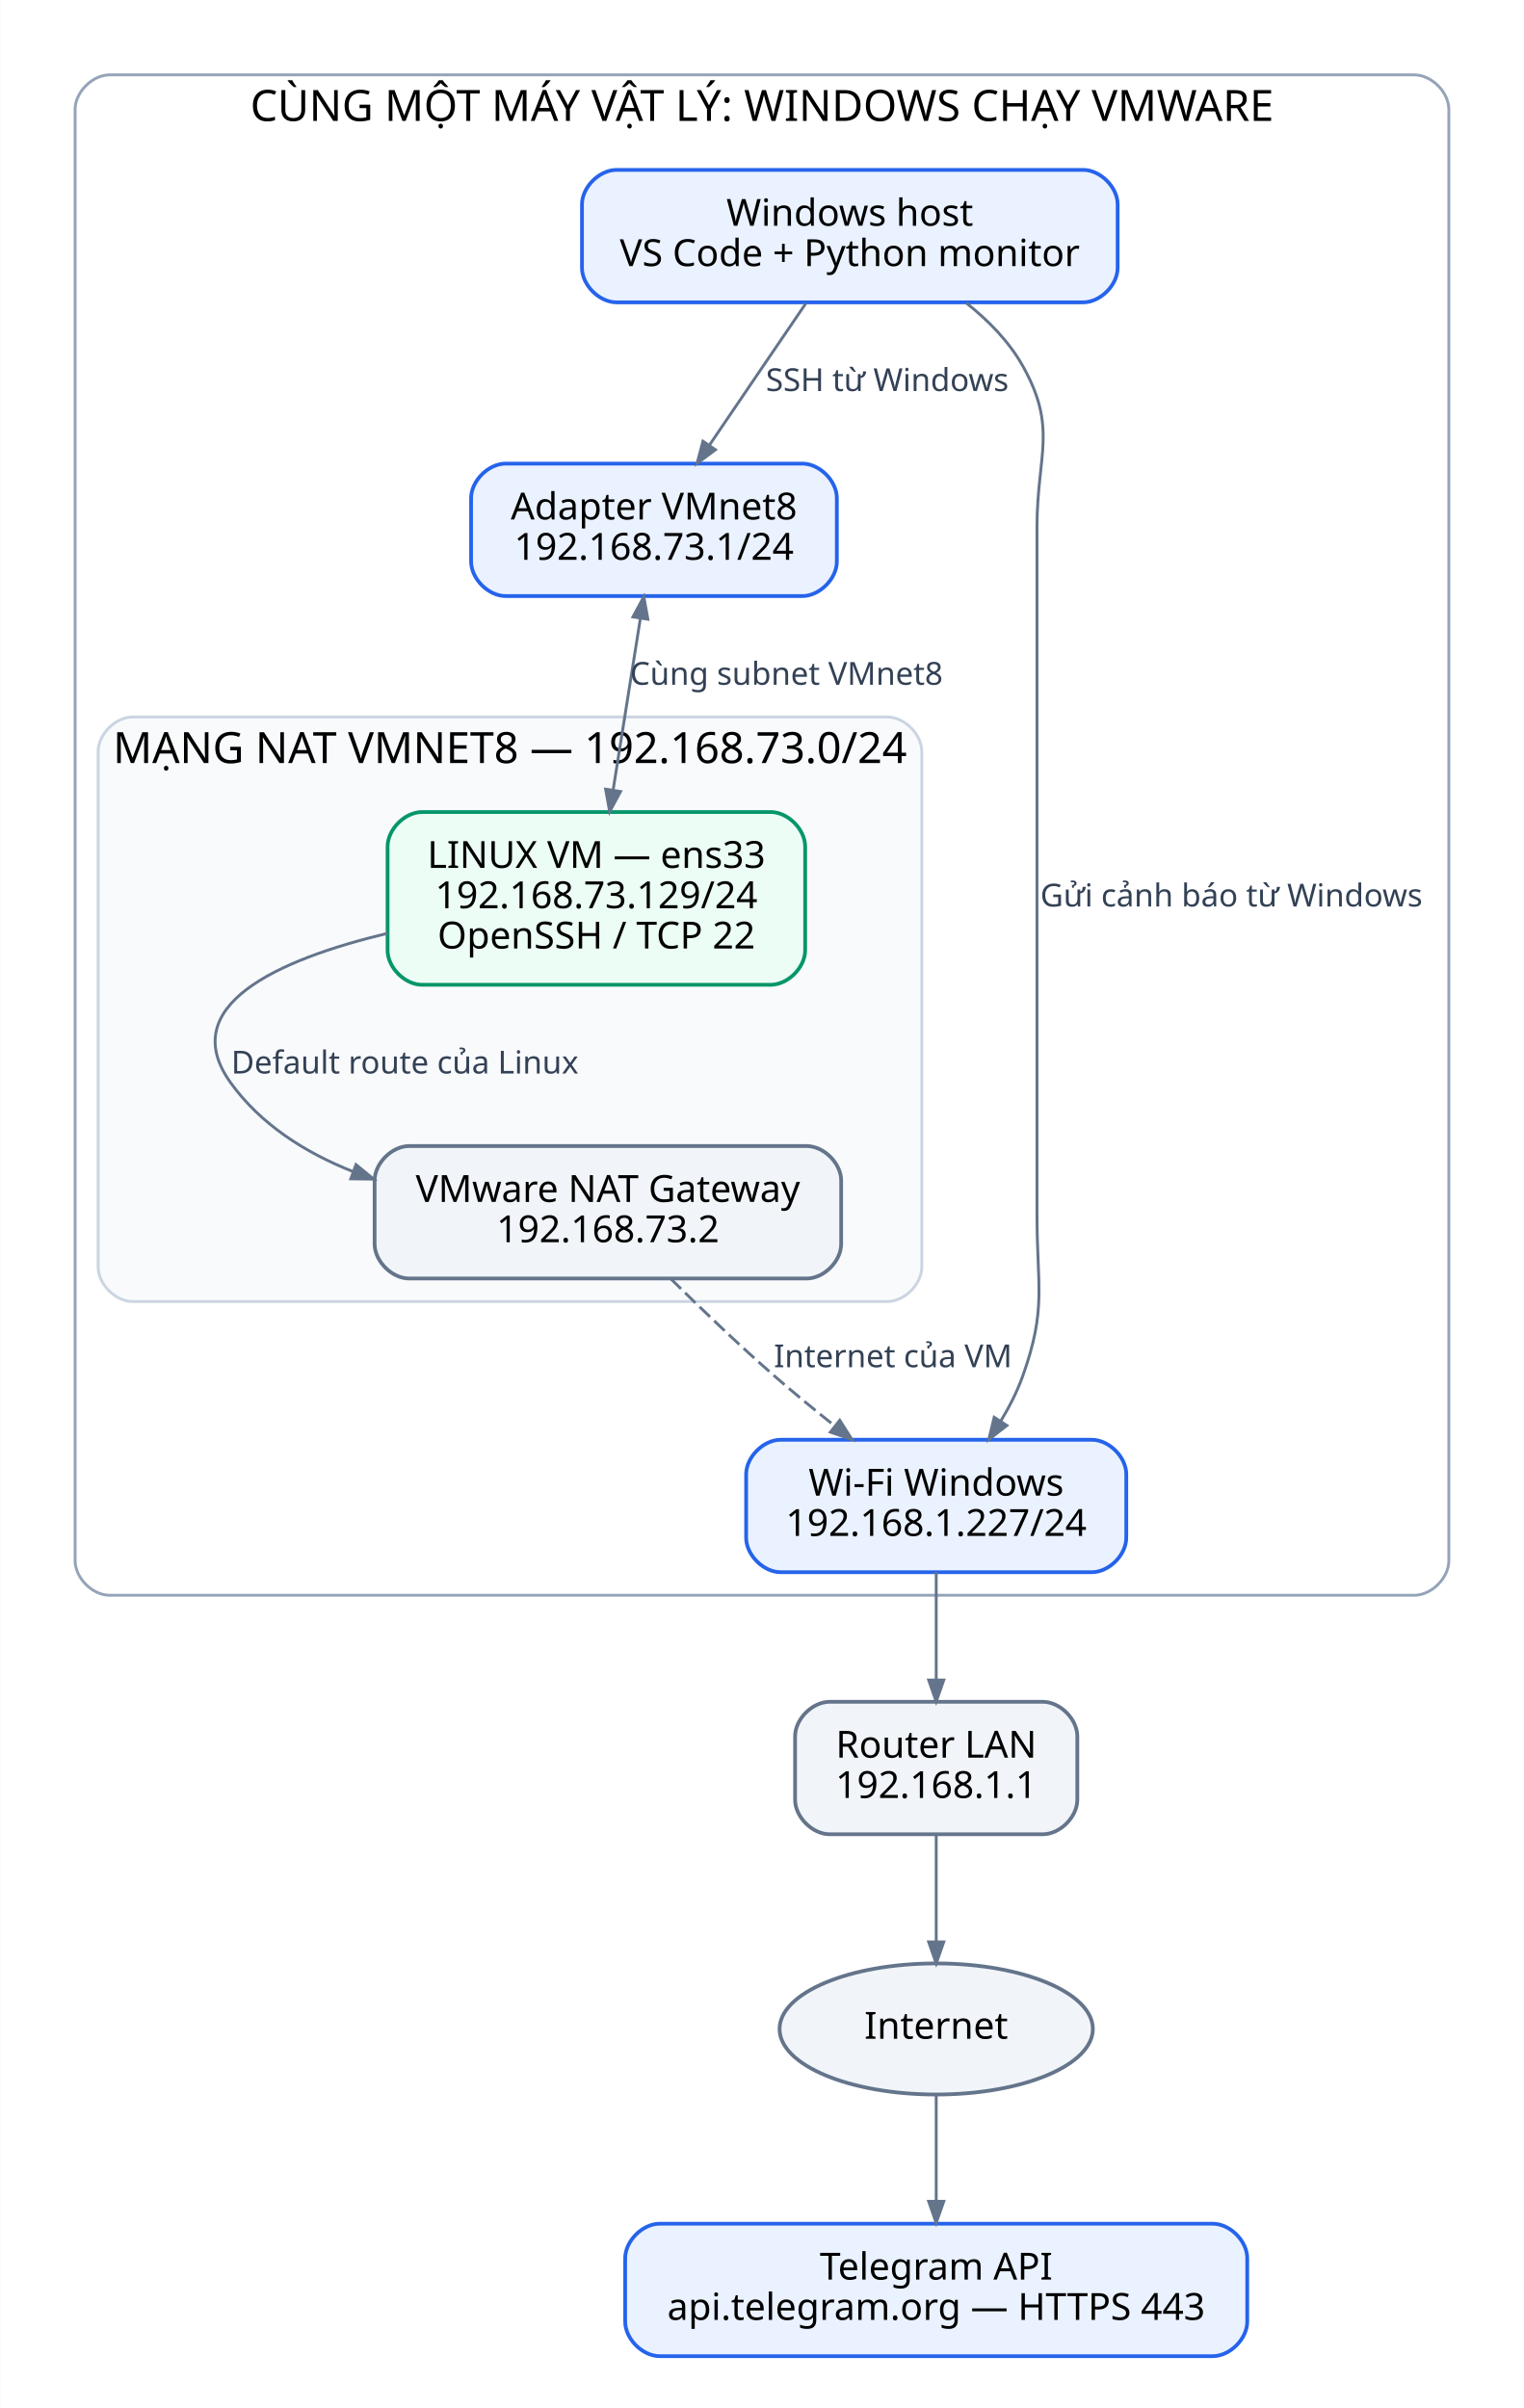
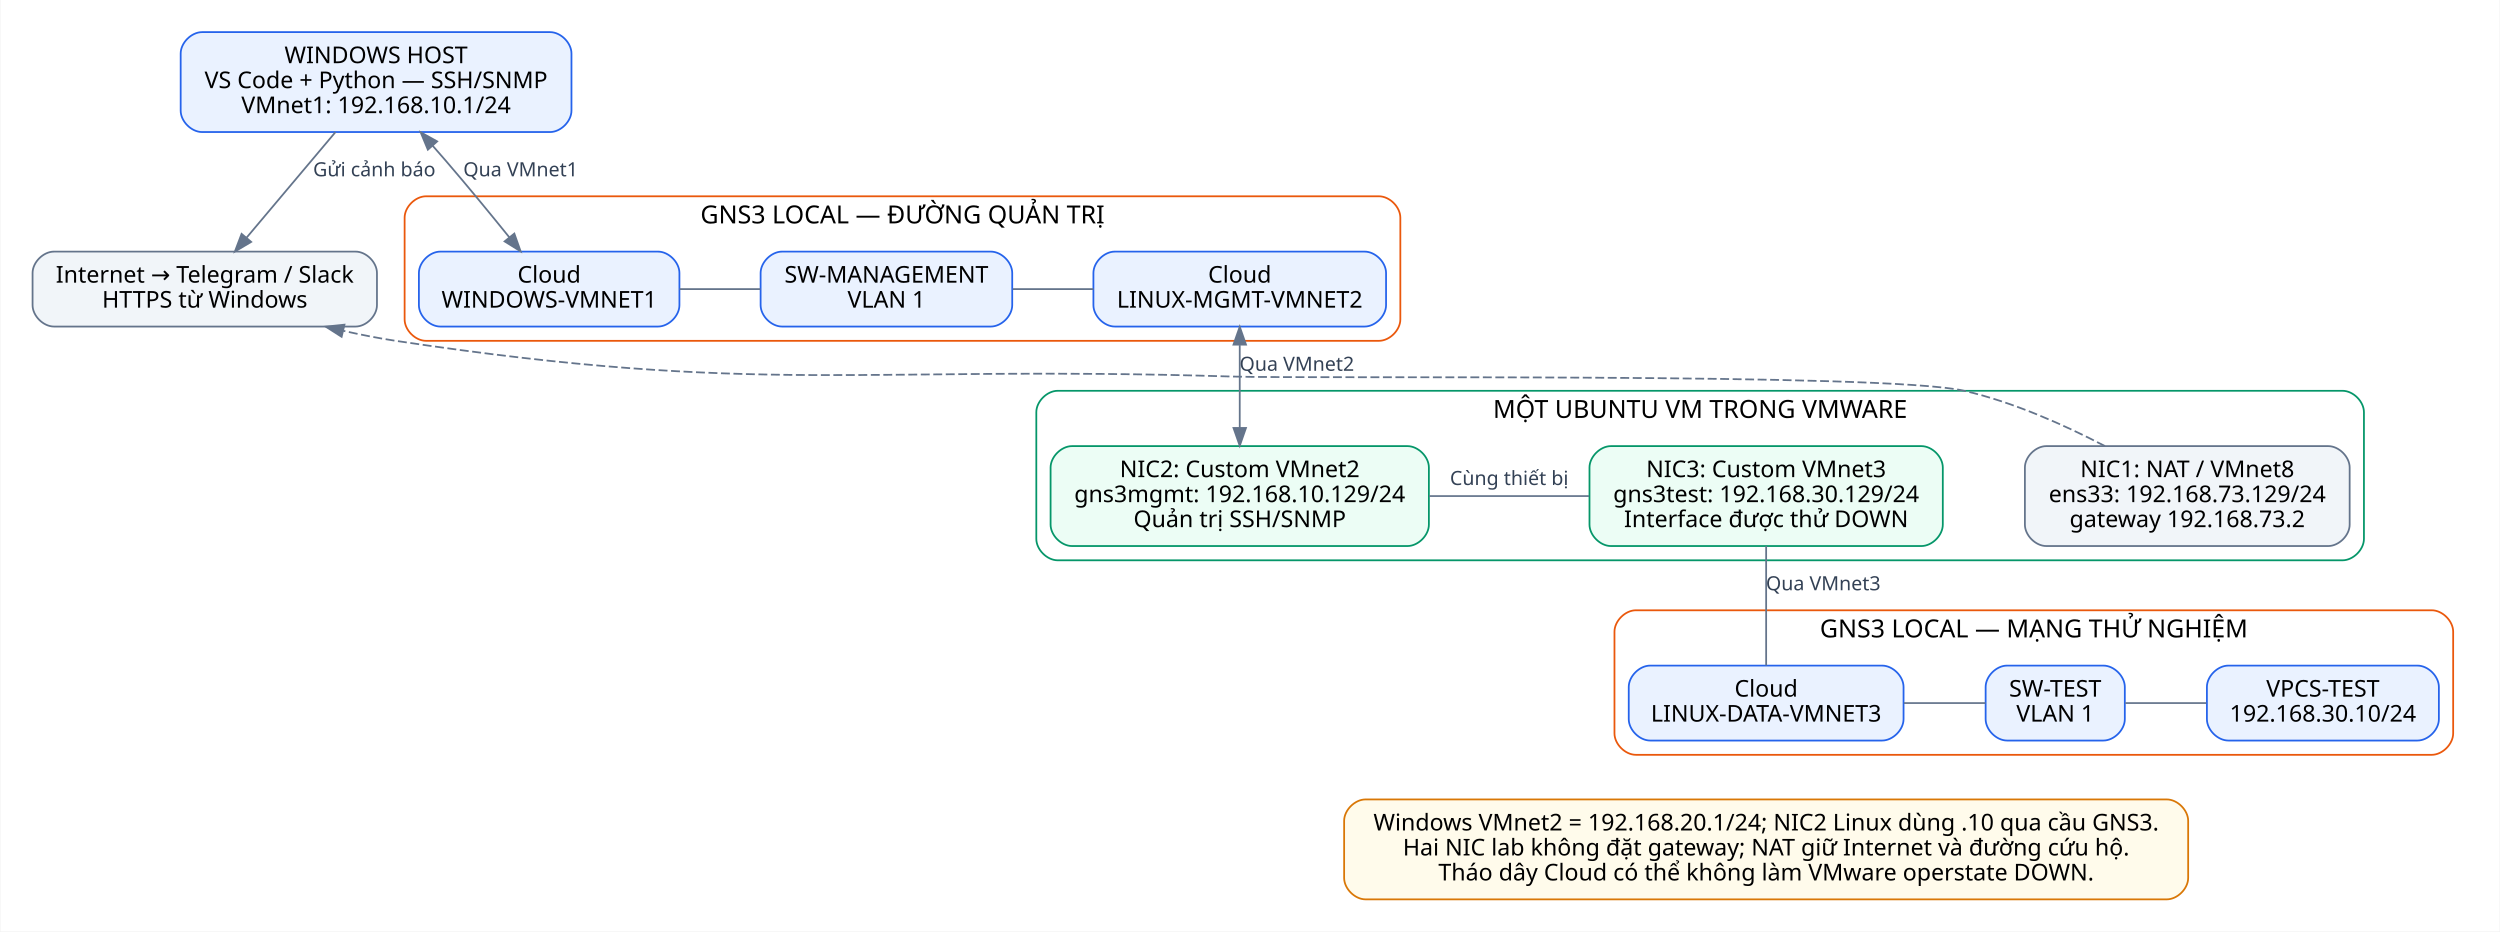
- <svg xmlns="http://www.w3.org/2000/svg" width="529pt" height="836pt" viewBox="0.00 0.00 529.00 836.25">
-   <g id="graph0" class="graph" transform="scale(1 1) rotate(0) translate(18 818.25)">
-     <polygon fill="white" stroke="transparent" points="-18,18 -18,-818.25 511,-818.25 511,18 -18,18" />
+ <svg xmlns="http://www.w3.org/2000/svg" width="1401pt" height="522pt" viewBox="0.00 0.00 1400.50 522.00">
+   <g id="graph0" class="graph" transform="scale(1 1) rotate(0) translate(18 504)">
+     <polygon fill="white" stroke="transparent" points="-18,18 -18,-504 1382.5,-504 1382.5,18 -18,18" />
    <g id="clust1" class="cluster">
-       <path fill="white" stroke="#94a3b8" d="M20,-264.25C20,-264.25 473,-264.25 473,-264.25 479,-264.25 485,-270.25 485,-276.25 485,-276.25 485,-780.25 485,-780.25 485,-786.25 479,-792.25 473,-792.25 473,-792.25 20,-792.25 20,-792.25 14,-792.25 8,-786.25 8,-780.25 8,-780.25 8,-276.25 8,-276.25 8,-270.25 14,-264.25 20,-264.25" />
-       <text text-anchor="middle" x="246.5" y="-776.25" font-family="Noto Sans" font-size="15.00">CÙNG MỘT MÁY VẬT LÝ: WINDOWS CHẠY VMWARE</text>
+       <path fill="white" stroke="#ea580c" d="M220.5,-313C220.5,-313 754.5,-313 754.5,-313 760.5,-313 766.5,-319 766.5,-325 766.5,-325 766.5,-382 766.5,-382 766.5,-388 760.5,-394 754.5,-394 754.5,-394 220.5,-394 220.5,-394 214.5,-394 208.5,-388 208.5,-382 208.5,-382 208.5,-325 208.5,-325 208.5,-319 214.5,-313 220.5,-313" />
+       <text text-anchor="middle" x="487.5" y="-378.8" font-family="Noto Sans" font-size="14.00">GNS3 LOCAL — ĐƯỜNG QUẢN TRỊ</text>
    </g>
-     <g id="clust2" class="cluster">
-       <path fill="#f8fafc" stroke="#cbd5e1" d="M28,-366.25C28,-366.25 290,-366.25 290,-366.25 296,-366.25 302,-372.25 302,-378.25 302,-378.25 302,-557.25 302,-557.25 302,-563.25 296,-569.25 290,-569.25 290,-569.25 28,-569.25 28,-569.25 22,-569.25 16,-563.25 16,-557.25 16,-557.25 16,-378.25 16,-378.25 16,-372.25 22,-366.25 28,-366.25" />
-       <text text-anchor="middle" x="159" y="-553.25" font-family="Noto Sans" font-size="15.00">MẠNG NAT VMNET8 — 192.168.73.0/24</text>
+     <g id="clust3" class="cluster">
+       <path fill="white" stroke="#059669" d="M574.5,-190C574.5,-190 1294.5,-190 1294.5,-190 1300.5,-190 1306.5,-196 1306.5,-202 1306.5,-202 1306.5,-273 1306.5,-273 1306.5,-279 1300.5,-285 1294.5,-285 1294.5,-285 574.5,-285 574.5,-285 568.5,-285 562.5,-279 562.5,-273 562.5,-273 562.5,-202 562.5,-202 562.5,-196 568.5,-190 574.5,-190" />
+       <text text-anchor="middle" x="934.5" y="-269.8" font-family="Noto Sans" font-size="14.00">MỘT UBUNTU VM TRONG VMWARE</text>
+     </g>
+     <g id="clust5" class="cluster">
+       <path fill="white" stroke="#ea580c" d="M898.5,-81C898.5,-81 1344.5,-81 1344.5,-81 1350.5,-81 1356.5,-87 1356.5,-93 1356.5,-93 1356.5,-150 1356.5,-150 1356.5,-156 1350.5,-162 1344.5,-162 1344.5,-162 898.5,-162 898.5,-162 892.5,-162 886.5,-156 886.5,-150 886.5,-150 886.5,-93 886.5,-93 886.5,-87 892.5,-81 898.5,-81" />
+       <text text-anchor="middle" x="1121.5" y="-146.8" font-family="Noto Sans" font-size="14.00">GNS3 LOCAL — MẠNG THỬ NGHIỆM</text>
    </g>
    <g id="node1" class="node">
-       <path fill="#eaf2ff" stroke="#2563eb" stroke-width="1.3" d="M358,-759.25C358,-759.25 196,-759.25 196,-759.25 190,-759.25 184,-753.25 184,-747.25 184,-747.25 184,-725.25 184,-725.25 184,-719.25 190,-713.25 196,-713.25 196,-713.25 358,-713.25 358,-713.25 364,-713.25 370,-719.25 370,-725.25 370,-725.25 370,-747.25 370,-747.25 370,-753.25 364,-759.25 358,-759.25" />
-       <text text-anchor="middle" x="277" y="-739.85" font-family="Noto Sans" font-size="13.00">Windows host</text>
-       <text text-anchor="middle" x="277" y="-725.85" font-family="Noto Sans" font-size="13.00">VS Code + Python monitor</text>
+       <path fill="#eaf2ff" stroke="#2563eb" d="M290,-486C290,-486 95,-486 95,-486 89,-486 83,-480 83,-474 83,-474 83,-442 83,-442 83,-436 89,-430 95,-430 95,-430 290,-430 290,-430 296,-430 302,-436 302,-442 302,-442 302,-474 302,-474 302,-480 296,-486 290,-486" />
+       <text text-anchor="middle" x="192.5" y="-468.6" font-family="Noto Sans" font-size="13.00">WINDOWS HOST</text>
+       <text text-anchor="middle" x="192.5" y="-454.6" font-family="Noto Sans" font-size="13.00">VS Code + Python — SSH/SNMP</text>
+       <text text-anchor="middle" x="192.5" y="-440.6" font-family="Noto Sans" font-size="13.00">VMnet1: 192.168.10.1/24</text>
    </g>
    <g id="node2" class="node">
-       <path fill="#eaf2ff" stroke="#2563eb" stroke-width="1.3" d="M260.5,-657.25C260.5,-657.25 157.5,-657.25 157.5,-657.25 151.5,-657.25 145.5,-651.25 145.5,-645.25 145.5,-645.25 145.5,-623.25 145.5,-623.25 145.5,-617.25 151.5,-611.25 157.5,-611.25 157.5,-611.25 260.5,-611.25 260.5,-611.25 266.5,-611.25 272.5,-617.25 272.5,-623.25 272.5,-623.25 272.5,-645.25 272.5,-645.25 272.5,-651.25 266.5,-657.25 260.5,-657.25" />
-       <text text-anchor="middle" x="209" y="-637.85" font-family="Noto Sans" font-size="13.00">Adapter VMnet8</text>
-       <text text-anchor="middle" x="209" y="-623.85" font-family="Noto Sans" font-size="13.00">192.168.73.1/24</text>
+       <path fill="#f1f5f9" stroke="#64748b" d="M181,-363C181,-363 12,-363 12,-363 6,-363 0,-357 0,-351 0,-351 0,-333 0,-333 0,-327 6,-321 12,-321 12,-321 181,-321 181,-321 187,-321 193,-327 193,-333 193,-333 193,-351 193,-351 193,-357 187,-363 181,-363" />
+       <text text-anchor="middle" x="96.5" y="-345.6" font-family="Noto Sans" font-size="13.00">Internet → Telegram / Slack</text>
+       <text text-anchor="middle" x="96.5" y="-331.6" font-family="Noto Sans" font-size="13.00">HTTPS từ Windows</text>
+     </g>
+     <g id="edge10" class="edge">
+       <path fill="none" stroke="#64748b" d="M169.75,-429.98C154.75,-412.17 135.15,-388.89 120,-370.9" />
+       <polygon fill="#64748b" stroke="#64748b" points="122.5,-368.44 113.38,-363.04 117.14,-372.95 122.5,-368.44" />
+       <text text-anchor="middle" x="191.5" y="-405.2" font-family="Noto Sans" font-size="11.00" fill="#334155">Gửi cảnh báo</text>
+     </g>
+     <g id="node3" class="node">
+       <path fill="#eaf2ff" stroke="#2563eb" d="M350.5,-363C350.5,-363 228.5,-363 228.5,-363 222.5,-363 216.5,-357 216.5,-351 216.5,-351 216.5,-333 216.5,-333 216.5,-327 222.5,-321 228.5,-321 228.5,-321 350.5,-321 350.5,-321 356.5,-321 362.5,-327 362.5,-333 362.5,-333 362.5,-351 362.5,-351 362.5,-357 356.5,-363 350.5,-363" />
+       <text text-anchor="middle" x="289.5" y="-345.6" font-family="Noto Sans" font-size="13.00">Cloud</text>
+       <text text-anchor="middle" x="289.5" y="-331.6" font-family="Noto Sans" font-size="13.00">WINDOWS-VMNET1</text>
+     </g>
+     <g id="edge7" class="edge">
+       <path fill="none" stroke="#64748b" d="M224.13,-422.43C226.64,-419.6 229.12,-416.76 231.5,-414 243.54,-400.02 256.57,-384.14 267.22,-370.95" />
+       <polygon fill="#64748b" stroke="#64748b" points="221.52,-420.1 217.47,-429.89 226.74,-424.76 221.52,-420.1" />
+       <polygon fill="#64748b" stroke="#64748b" points="269.98,-373.11 273.52,-363.12 264.53,-368.72 269.98,-373.11" />
+       <text text-anchor="middle" x="273.5" y="-405.2" font-family="Noto Sans" font-size="11.00" fill="#334155">Qua VMnet1</text>
+     </g>
+     <g id="node4" class="node">
+       <path fill="#eaf2ff" stroke="#2563eb" d="M537,-363C537,-363 420,-363 420,-363 414,-363 408,-357 408,-351 408,-351 408,-333 408,-333 408,-327 414,-321 420,-321 420,-321 537,-321 537,-321 543,-321 549,-327 549,-333 549,-333 549,-351 549,-351 549,-357 543,-363 537,-363" />
+       <text text-anchor="middle" x="478.5" y="-345.6" font-family="Noto Sans" font-size="13.00">SW-MANAGEMENT</text>
+       <text text-anchor="middle" x="478.5" y="-331.6" font-family="Noto Sans" font-size="13.00">VLAN 1</text>
    </g>
    <g id="edge1" class="edge">
-       <path fill="none" stroke="#64748b" d="M261.73,-712.88C257,-705.95 251.78,-698.29 247,-691.25 240.89,-682.26 234.23,-672.46 228.21,-663.6" />
-       <polygon fill="#64748b" stroke="#64748b" points="230.35,-662.07 223.97,-657.34 226.01,-665.02 230.35,-662.07" />
-       <text text-anchor="middle" x="290" y="-682.45" font-family="Noto Sans" font-size="11.00" fill="#334155">SSH từ Windows</text>
+       <path fill="none" stroke="#64748b" d="M362.59,-342C377.68,-342 392.77,-342 407.87,-342" />
    </g>
-     <g id="node3" class="node">
-       <path fill="#eaf2ff" stroke="#2563eb" stroke-width="1.3" d="M361,-318.25C361,-318.25 253,-318.25 253,-318.25 247,-318.25 241,-312.25 241,-306.25 241,-306.25 241,-284.25 241,-284.25 241,-278.25 247,-272.25 253,-272.25 253,-272.25 361,-272.25 361,-272.25 367,-272.25 373,-278.25 373,-284.25 373,-284.25 373,-306.25 373,-306.25 373,-312.25 367,-318.25 361,-318.25" />
-       <text text-anchor="middle" x="307" y="-298.85" font-family="Noto Sans" font-size="13.00">Wi-Fi Windows</text>
-       <text text-anchor="middle" x="307" y="-284.85" font-family="Noto Sans" font-size="13.00">192.168.1.227/24</text>
+     <g id="node5" class="node">
+       <path fill="#eaf2ff" stroke="#2563eb" d="M746.5,-363C746.5,-363 606.5,-363 606.5,-363 600.5,-363 594.5,-357 594.5,-351 594.5,-351 594.5,-333 594.5,-333 594.5,-327 600.5,-321 606.5,-321 606.5,-321 746.5,-321 746.5,-321 752.5,-321 758.5,-327 758.5,-333 758.5,-333 758.5,-351 758.5,-351 758.5,-357 752.5,-363 746.5,-363" />
+       <text text-anchor="middle" x="676.5" y="-345.6" font-family="Noto Sans" font-size="13.00">Cloud</text>
+       <text text-anchor="middle" x="676.5" y="-331.6" font-family="Noto Sans" font-size="13.00">LINUX-MGMT-VMNET2</text>
+     </g>
+     <g id="edge2" class="edge">
+       <path fill="none" stroke="#64748b" d="M549.27,-342C564.35,-342 579.42,-342 594.5,-342" />
+     </g>
+     <g id="node6" class="node">
+       <path fill="#ecfdf5" stroke="#059669" d="M770.5,-254C770.5,-254 582.5,-254 582.5,-254 576.5,-254 570.5,-248 570.5,-242 570.5,-242 570.5,-210 570.5,-210 570.5,-204 576.5,-198 582.5,-198 582.5,-198 770.5,-198 770.5,-198 776.5,-198 782.5,-204 782.5,-210 782.5,-210 782.5,-242 782.5,-242 782.5,-248 776.5,-254 770.5,-254" />
+       <text text-anchor="middle" x="676.5" y="-236.6" font-family="Noto Sans" font-size="13.00">NIC2: Custom VMnet2</text>
+       <text text-anchor="middle" x="676.5" y="-222.6" font-family="Noto Sans" font-size="13.00">gns3mgmt: 192.168.10.129/24</text>
+       <text text-anchor="middle" x="676.5" y="-208.6" font-family="Noto Sans" font-size="13.00">Quản trị SSH/SNMP</text>
+     </g>
+     <g id="edge8" class="edge">
+       <path fill="none" stroke="#64748b" d="M676.5,-310.6C676.5,-296.34 676.5,-279.22 676.5,-264.19" />
+       <polygon fill="#64748b" stroke="#64748b" points="673,-310.88 676.5,-320.88 680,-310.88 673,-310.88" />
+       <polygon fill="#64748b" stroke="#64748b" points="680,-264.19 676.5,-254.19 673,-264.19 680,-264.19" />
+       <text text-anchor="middle" x="708.5" y="-296.2" font-family="Noto Sans" font-size="11.00" fill="#334155">Qua VMnet2</text>
+     </g>
+     <g id="node7" class="node">
+       <path fill="#ecfdf5" stroke="#059669" d="M1058.5,-254C1058.5,-254 884.5,-254 884.5,-254 878.5,-254 872.5,-248 872.5,-242 872.5,-242 872.5,-210 872.5,-210 872.5,-204 878.5,-198 884.5,-198 884.5,-198 1058.5,-198 1058.5,-198 1064.5,-198 1070.5,-204 1070.5,-210 1070.5,-210 1070.5,-242 1070.5,-242 1070.5,-248 1064.5,-254 1058.5,-254" />
+       <text text-anchor="middle" x="971.5" y="-236.6" font-family="Noto Sans" font-size="13.00">NIC3: Custom VMnet3</text>
+       <text text-anchor="middle" x="971.5" y="-222.6" font-family="Noto Sans" font-size="13.00">gns3test: 192.168.30.129/24</text>
+       <text text-anchor="middle" x="971.5" y="-208.6" font-family="Noto Sans" font-size="13.00">Interface được thử DOWN</text>
+     </g>
+     <g id="edge3" class="edge">
+       <path fill="none" stroke="#64748b" d="M782.58,-226C811.82,-226 843.42,-226 872.26,-226" />
+       <text text-anchor="middle" x="827.5" y="-232.2" font-family="Noto Sans" font-size="11.00" fill="#334155">Cùng thiết bị</text>
+     </g>
+     <g id="node8" class="node">
+       <path fill="#f1f5f9" stroke="#64748b" d="M1286.5,-254C1286.5,-254 1128.5,-254 1128.5,-254 1122.5,-254 1116.5,-248 1116.5,-242 1116.5,-242 1116.5,-210 1116.5,-210 1116.5,-204 1122.5,-198 1128.5,-198 1128.5,-198 1286.5,-198 1286.5,-198 1292.5,-198 1298.5,-204 1298.5,-210 1298.5,-210 1298.5,-242 1298.5,-242 1298.5,-248 1292.5,-254 1286.5,-254" />
+       <text text-anchor="middle" x="1207.5" y="-236.6" font-family="Noto Sans" font-size="13.00">NIC1: NAT / VMnet8</text>
+       <text text-anchor="middle" x="1207.5" y="-222.6" font-family="Noto Sans" font-size="13.00">ens33: 192.168.73.129/24</text>
+       <text text-anchor="middle" x="1207.5" y="-208.6" font-family="Noto Sans" font-size="13.00">gateway 192.168.73.2</text>
+     </g>
+     <g id="node9" class="node">
+       <path fill="#eaf2ff" stroke="#2563eb" d="M1036.5,-131C1036.5,-131 906.5,-131 906.5,-131 900.5,-131 894.5,-125 894.5,-119 894.5,-119 894.5,-101 894.5,-101 894.5,-95 900.5,-89 906.5,-89 906.5,-89 1036.5,-89 1036.5,-89 1042.5,-89 1048.5,-95 1048.5,-101 1048.5,-101 1048.5,-119 1048.5,-119 1048.5,-125 1042.5,-131 1036.5,-131" />
+       <text text-anchor="middle" x="971.5" y="-113.6" font-family="Noto Sans" font-size="13.00">Cloud</text>
+       <text text-anchor="middle" x="971.5" y="-99.6" font-family="Noto Sans" font-size="13.00">LINUX-DATA-VMNET3</text>
+     </g>
+     <g id="edge9" class="edge">
+       <path fill="none" stroke="#64748b" d="M971.5,-197.98C971.5,-177.44 971.5,-149.63 971.5,-131.04" />
+       <text text-anchor="middle" x="1003.5" y="-173.2" font-family="Noto Sans" font-size="11.00" fill="#334155">Qua VMnet3</text>
+     </g>
+     <g id="edge11" class="edge">
+       <path fill="none" stroke="#64748b" stroke-dasharray="5,2" d="M1161.38,-254.01C1138.47,-265.94 1109.89,-278.68 1082.5,-285 1038,-295.28 717.15,-291.58 671.5,-293 463.41,-299.47 409.37,-282.03 203.5,-313 193.89,-314.45 183.89,-316.42 174.04,-318.64" />
+       <polygon fill="#64748b" stroke="#64748b" points="173.19,-315.25 164.26,-320.95 174.79,-322.06 173.19,-315.25" />
+     </g>
+     <g id="node10" class="node">
+       <path fill="#eaf2ff" stroke="#2563eb" d="M1160.5,-131C1160.5,-131 1106.5,-131 1106.5,-131 1100.5,-131 1094.5,-125 1094.5,-119 1094.5,-119 1094.5,-101 1094.5,-101 1094.5,-95 1100.5,-89 1106.5,-89 1106.5,-89 1160.5,-89 1160.5,-89 1166.5,-89 1172.5,-95 1172.5,-101 1172.5,-101 1172.5,-119 1172.5,-119 1172.5,-125 1166.5,-131 1160.5,-131" />
+       <text text-anchor="middle" x="1133.5" y="-113.6" font-family="Noto Sans" font-size="13.00">SW-TEST</text>
+       <text text-anchor="middle" x="1133.5" y="-99.6" font-family="Noto Sans" font-size="13.00">VLAN 1</text>
    </g>
    <g id="edge5" class="edge">
-       <path fill="none" stroke="#64748b" d="M317.43,-713.03C325.12,-706.96 332.24,-699.69 337,-691.25 349.28,-669.49 342,-660.24 342,-635.25 342,-635.25 342,-635.25 342,-396.25 342,-371.27 345.42,-363.78 337,-340.25 335.11,-334.99 332.45,-329.75 329.47,-324.83" />
-       <polygon fill="#64748b" stroke="#64748b" points="331.54,-323.2 325.26,-318.33 327.13,-326.06 331.54,-323.2" />
-       <text text-anchor="middle" x="409.5" y="-503.45" font-family="Noto Sans" font-size="11.00" fill="#334155">Gửi cảnh báo từ Windows</text>
+       <path fill="none" stroke="#64748b" d="M1048.7,-110C1063.94,-110 1079.18,-110 1094.41,-110" />
    </g>
-     <g id="node4" class="node">
-       <path fill="#ecfdf5" stroke="#059669" stroke-width="1.3" d="M249.5,-536.25C249.5,-536.25 128.5,-536.25 128.5,-536.25 122.5,-536.25 116.5,-530.25 116.5,-524.25 116.5,-524.25 116.5,-488.25 116.5,-488.25 116.5,-482.25 122.5,-476.25 128.5,-476.25 128.5,-476.25 249.5,-476.25 249.5,-476.25 255.5,-476.25 261.5,-482.25 261.5,-488.25 261.5,-488.25 261.5,-524.25 261.5,-524.25 261.5,-530.25 255.5,-536.25 249.5,-536.25" />
-       <text text-anchor="middle" x="189" y="-516.85" font-family="Noto Sans" font-size="13.00">LINUX VM — ens33</text>
-       <text text-anchor="middle" x="189" y="-502.85" font-family="Noto Sans" font-size="13.00">192.168.73.129/24</text>
-       <text text-anchor="middle" x="189" y="-488.85" font-family="Noto Sans" font-size="13.00">OpenSSH / TCP 22</text>
+     <g id="node12" class="node">
+       <path fill="#fffbeb" stroke="#d97706" d="M1196,-56C1196,-56 747,-56 747,-56 741,-56 735,-50 735,-44 735,-44 735,-12 735,-12 735,-6 741,0 747,0 747,0 1196,0 1196,0 1202,0 1208,-6 1208,-12 1208,-12 1208,-44 1208,-44 1208,-50 1202,-56 1196,-56" />
+       <text text-anchor="middle" x="971.5" y="-38.6" font-family="Noto Sans" font-size="13.00">Windows VMnet2 = 192.168.20.1/24; NIC2 Linux dùng .10 qua cầu GNS3.</text>
+       <text text-anchor="middle" x="971.5" y="-24.6" font-family="Noto Sans" font-size="13.00">Hai NIC lab không đặt gateway; NAT giữ Internet và đường cứu hộ.</text>
+       <text text-anchor="middle" x="971.5" y="-10.6" font-family="Noto Sans" font-size="13.00">Tháo dây Cloud có thể không làm VMware operstate DOWN.</text>
    </g>
-     <g id="edge2" class="edge">
-       <path fill="none" stroke="#64748b" d="M204.29,-603.59C201.46,-585.76 197.84,-562.93 194.83,-543.97" />
-       <polygon fill="#64748b" stroke="#64748b" points="201.7,-604.02 205.47,-611.02 206.89,-603.2 201.7,-604.02" />
-       <polygon fill="#64748b" stroke="#64748b" points="197.39,-543.37 193.62,-536.37 192.21,-544.19 197.39,-543.37" />
-       <text text-anchor="middle" x="255" y="-580.45" font-family="Noto Sans" font-size="11.00" fill="#334155">Cùng subnet VMnet8</text>
-     </g>
-     <g id="node6" class="node">
-       <path fill="#f1f5f9" stroke="#64748b" stroke-width="1.3" d="M344,-227.25C344,-227.25 270,-227.25 270,-227.25 264,-227.25 258,-221.25 258,-215.25 258,-215.25 258,-193.25 258,-193.25 258,-187.25 264,-181.25 270,-181.25 270,-181.25 344,-181.25 344,-181.25 350,-181.25 356,-187.25 356,-193.25 356,-193.25 356,-215.25 356,-215.25 356,-221.25 350,-227.25 344,-227.25" />
-       <text text-anchor="middle" x="307" y="-207.85" font-family="Noto Sans" font-size="13.00">Router LAN</text>
-       <text text-anchor="middle" x="307" y="-193.85" font-family="Noto Sans" font-size="13.00">192.168.1.1</text>
+     <g id="node11" class="node">
+       <path fill="#eaf2ff" stroke="#2563eb" d="M1336.5,-131C1336.5,-131 1230.5,-131 1230.5,-131 1224.5,-131 1218.5,-125 1218.5,-119 1218.5,-119 1218.5,-101 1218.5,-101 1218.5,-95 1224.5,-89 1230.5,-89 1230.5,-89 1336.5,-89 1336.5,-89 1342.5,-89 1348.5,-95 1348.5,-101 1348.5,-101 1348.5,-119 1348.5,-119 1348.5,-125 1342.5,-131 1336.5,-131" />
+       <text text-anchor="middle" x="1283.5" y="-113.6" font-family="Noto Sans" font-size="13.00">VPCS-TEST</text>
+       <text text-anchor="middle" x="1283.5" y="-99.6" font-family="Noto Sans" font-size="13.00">192.168.30.10/24</text>
    </g>
    <g id="edge6" class="edge">
-       <path fill="none" stroke="#64748b" d="M307,-272.25C307,-261.02 307,-247.2 307,-235.02" />
-       <polygon fill="#64748b" stroke="#64748b" points="309.63,-234.81 307,-227.31 304.38,-234.81 309.63,-234.81" />
-     </g>
-     <g id="node5" class="node">
-       <path fill="#f1f5f9" stroke="#64748b" stroke-width="1.3" d="M262,-420.25C262,-420.25 124,-420.25 124,-420.25 118,-420.25 112,-414.25 112,-408.25 112,-408.25 112,-386.25 112,-386.25 112,-380.25 118,-374.25 124,-374.25 124,-374.25 262,-374.25 262,-374.25 268,-374.25 274,-380.25 274,-386.25 274,-386.25 274,-408.25 274,-408.25 274,-414.25 268,-420.25 262,-420.25" />
-       <text text-anchor="middle" x="193" y="-400.85" font-family="Noto Sans" font-size="13.00">VMware NAT Gateway</text>
-       <text text-anchor="middle" x="193" y="-386.85" font-family="Noto Sans" font-size="13.00">192.168.73.2</text>
-     </g>
-     <g id="edge3" class="edge">
-       <path fill="none" stroke="#64748b" d="M116.41,-494.11C78.18,-484.92 42.82,-468.93 62,-442.25 72.42,-427.77 87.84,-417.98 104.48,-411.39" />
-       <polygon fill="#64748b" stroke="#64748b" points="105.53,-413.8 111.67,-408.76 103.73,-408.87 105.53,-413.8" />
-       <text text-anchor="middle" x="122.5" y="-445.45" font-family="Noto Sans" font-size="11.00" fill="#334155">Default route của Linux</text>
-     </g>
-     <g id="edge4" class="edge">
-       <path fill="none" stroke="#64748b" stroke-dasharray="5,2" d="M214.81,-374.17C225.48,-363.64 238.65,-351.02 251,-340.25 257.49,-334.59 264.6,-328.76 271.51,-323.26" />
-       <polygon fill="#64748b" stroke="#64748b" points="273.51,-325.02 277.77,-318.31 270.25,-320.9 273.51,-325.02" />
-       <text text-anchor="middle" x="292" y="-343.45" font-family="Noto Sans" font-size="11.00" fill="#334155">Internet của VM</text>
-     </g>
-     <g id="node7" class="node">
-       <ellipse fill="#f1f5f9" stroke="#64748b" stroke-width="1.3" cx="307" cy="-113.63" rx="54.39" ry="22.76" />
-       <text text-anchor="middle" x="307" y="-110.23" font-family="Noto Sans" font-size="13.00">Internet</text>
-     </g>
-     <g id="edge7" class="edge">
-       <path fill="none" stroke="#64748b" d="M307,-180.89C307,-169.7 307,-156.01 307,-143.99" />
-       <polygon fill="#64748b" stroke="#64748b" points="309.63,-143.87 307,-136.37 304.38,-143.87 309.63,-143.87" />
-     </g>
-     <g id="node8" class="node">
-       <path fill="#eaf2ff" stroke="#2563eb" stroke-width="1.3" d="M403,-46C403,-46 211,-46 211,-46 205,-46 199,-40 199,-34 199,-34 199,-12 199,-12 199,-6 205,0 211,0 211,0 403,0 403,0 409,0 415,-6 415,-12 415,-12 415,-34 415,-34 415,-40 409,-46 403,-46" />
-       <text text-anchor="middle" x="307" y="-26.6" font-family="Noto Sans" font-size="13.00">Telegram API</text>
-       <text text-anchor="middle" x="307" y="-12.6" font-family="Noto Sans" font-size="13.00">api.telegram.org — HTTPS 443</text>
-     </g>
-     <g id="edge8" class="edge">
-       <path fill="none" stroke="#64748b" d="M307,-90.72C307,-79.62 307,-65.97 307,-53.92" />
-       <polygon fill="#64748b" stroke="#64748b" points="309.63,-53.77 307,-46.27 304.38,-53.77 309.63,-53.77" />
+       <path fill="none" stroke="#64748b" d="M1172.76,-110C1187.9,-110 1203.04,-110 1218.18,-110" />
    </g>
  </g>
</svg>
